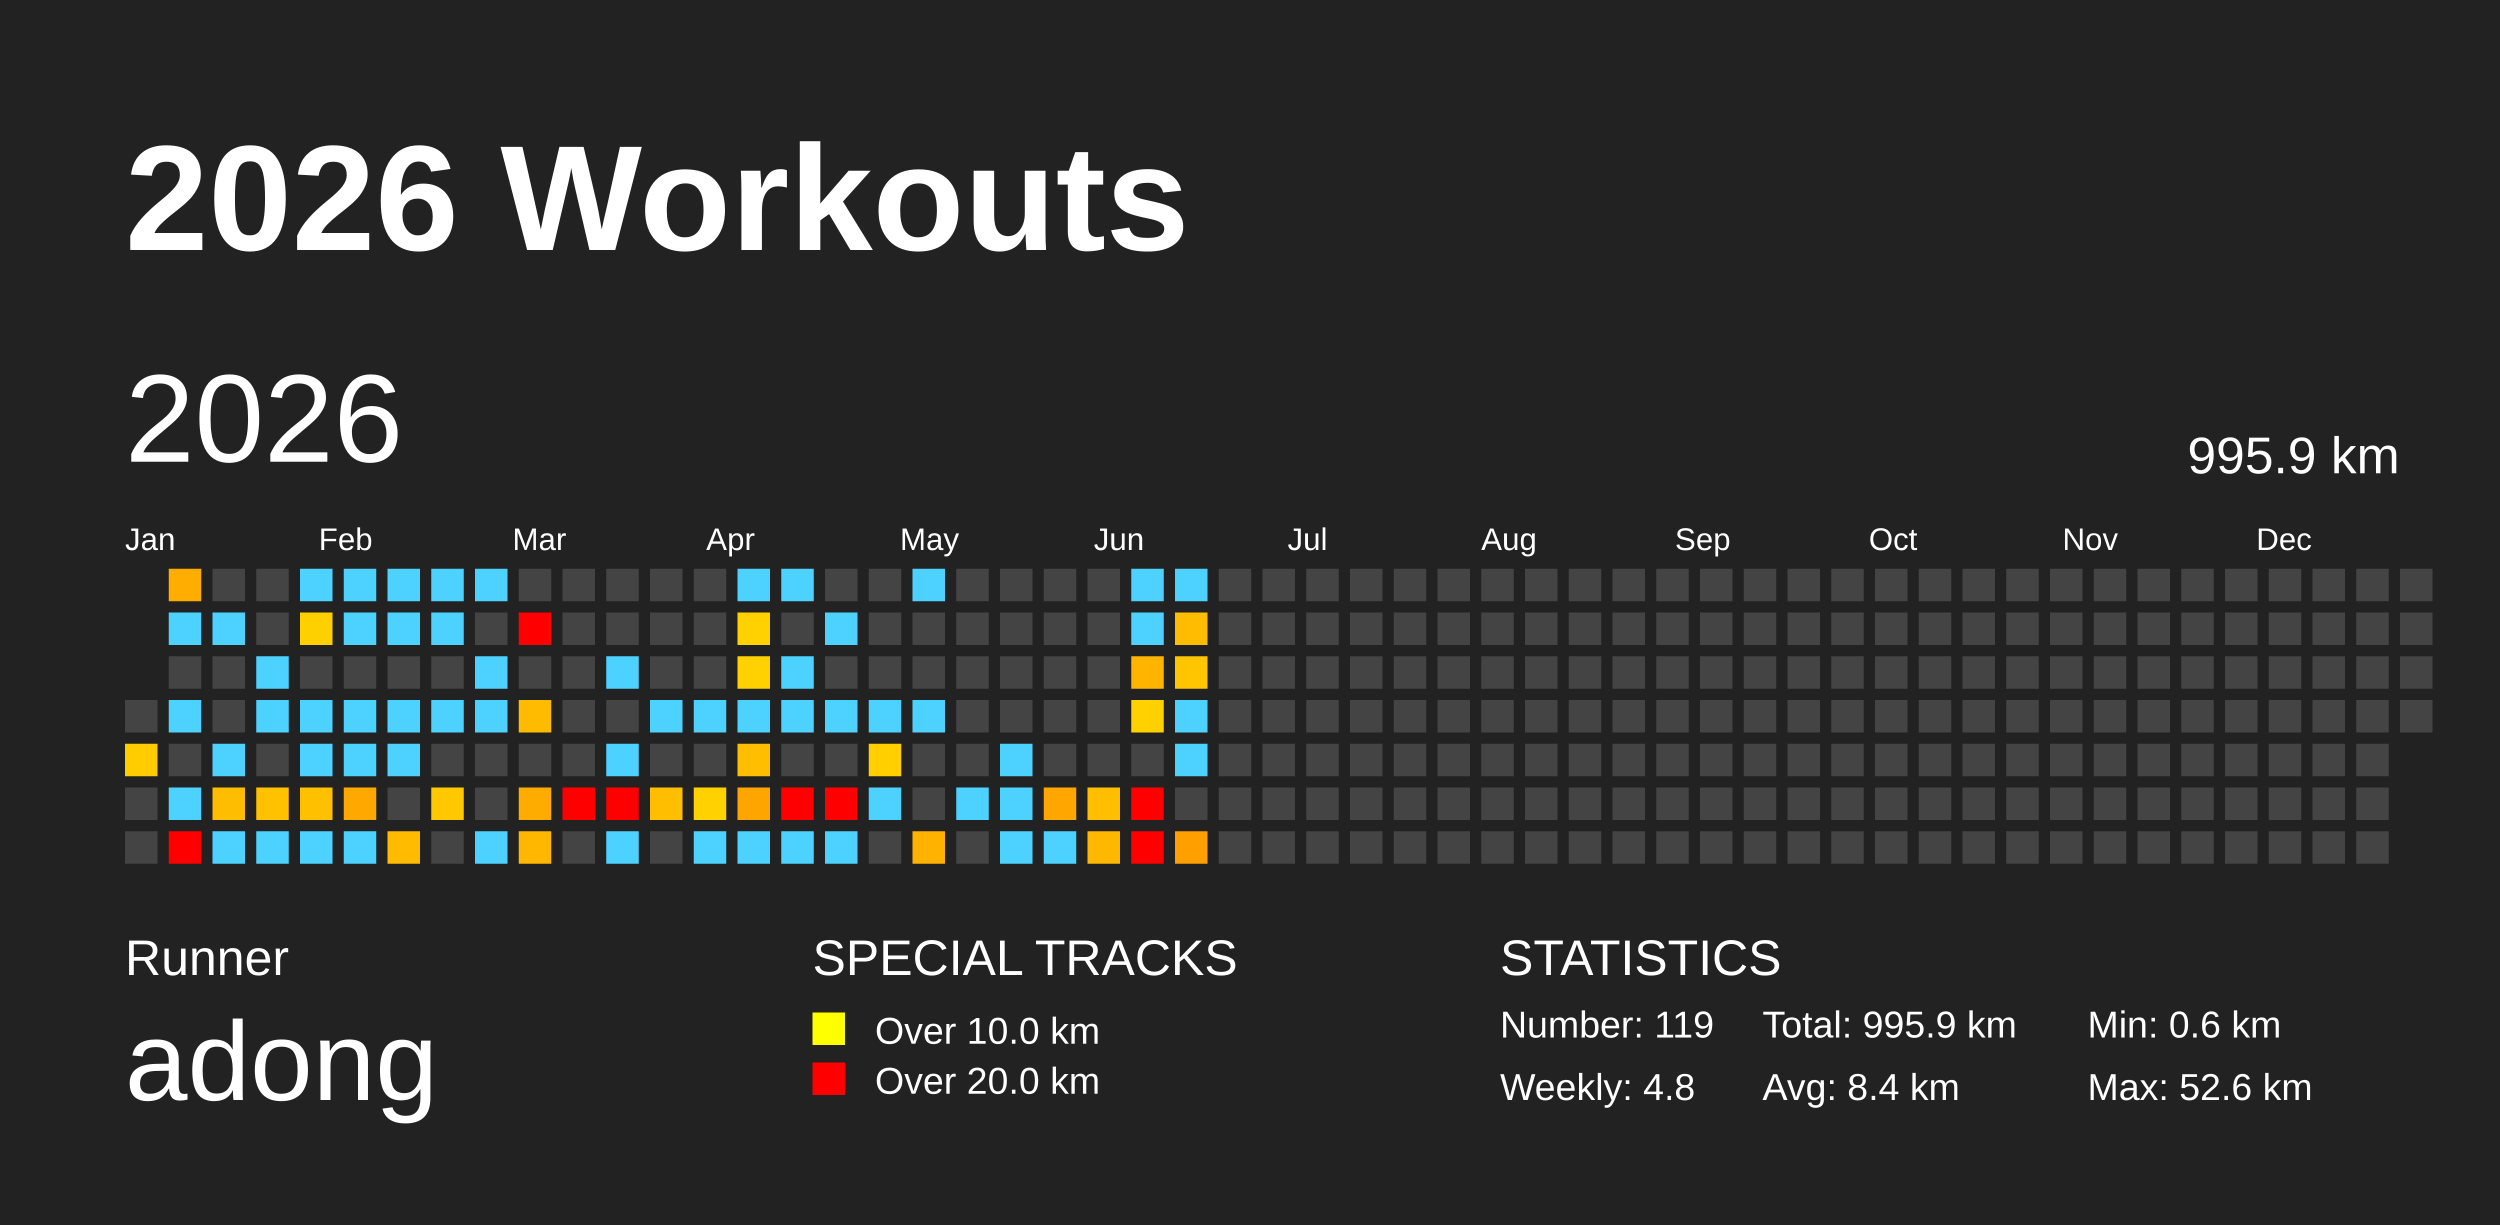
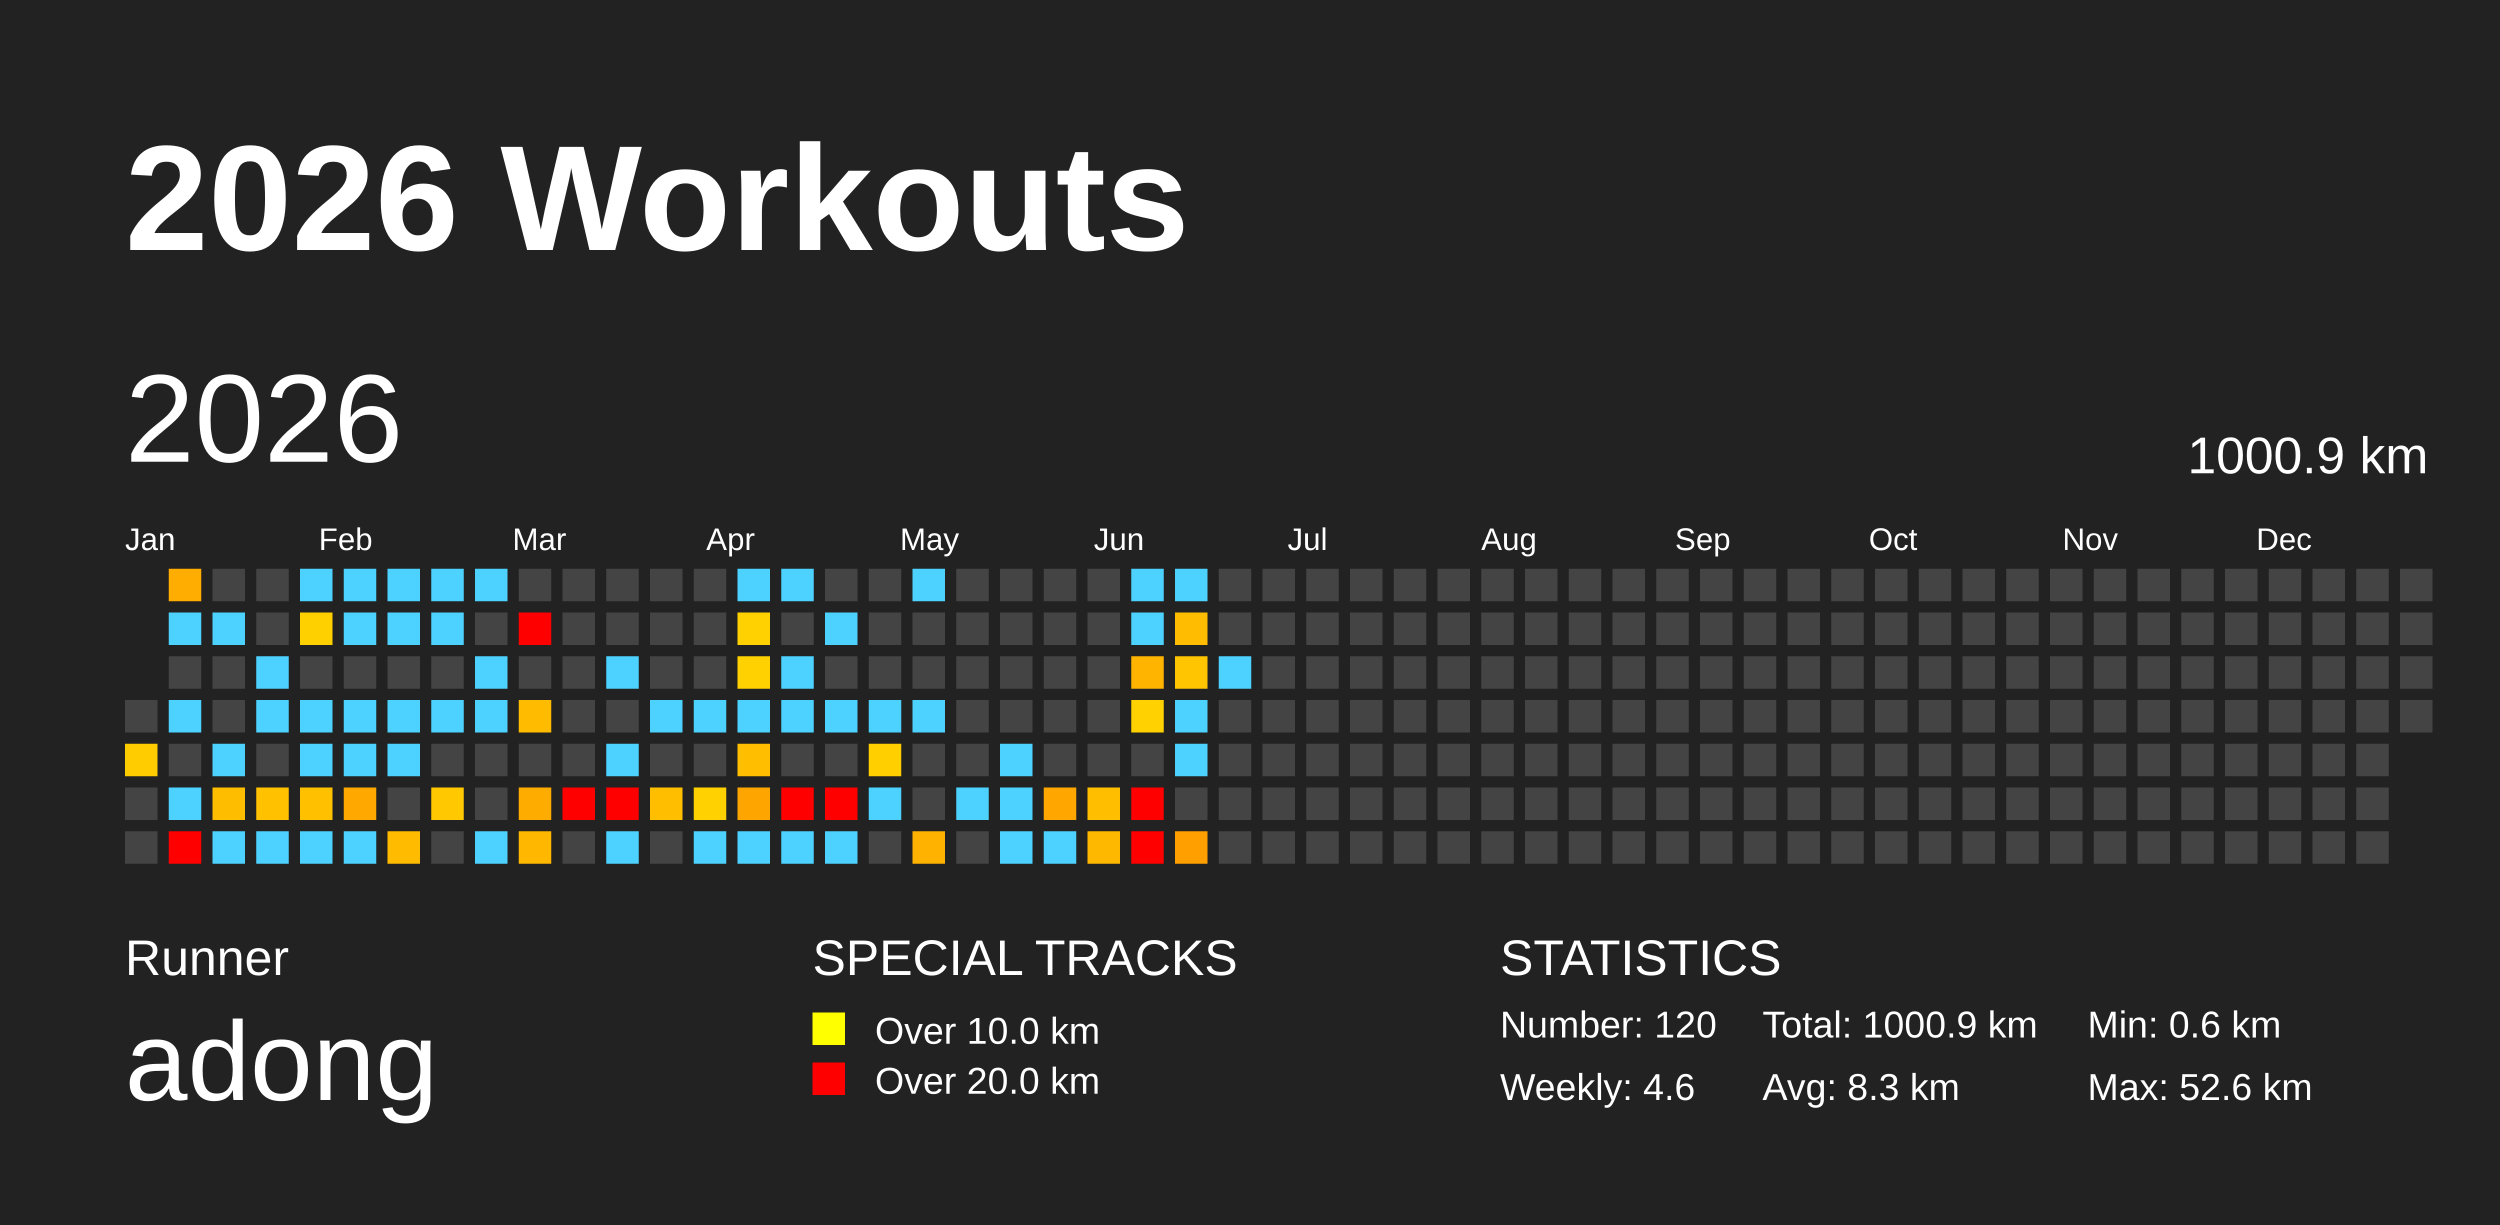
<svg xmlns="http://www.w3.org/2000/svg" baseProfile="full" height="98mm" version="1.1" viewBox="0,0,200,98" width="200mm">
  <defs />
  <rect fill="#222222" height="98" width="200" x="0" y="0" />
  <text fill="#FFFFFF" style="font-size:12px; font-family:Arial; font-weight:bold;" x="10" y="20">2026 Workouts</text>
  <text fill="#FFFFFF" style="font-size:4px; font-family:Arial" x="10" y="78">Runner</text>
  <text fill="#FFFFFF" style="font-size:9px; font-family:Arial" x="10" y="88">adong</text>
  <text fill="#FFFFFF" style="font-size:4px; font-family:Arial" x="65" y="78">SPECIAL TRACKS</text>
  <rect fill="yellow" height="2.6" width="2.6" x="65" y="81" />
  <text fill="#FFFFFF" style="font-size:3px; font-family:Arial" x="70" y="83.5">Over 10.0 km</text>
  <rect fill="red" height="2.6" width="2.6" x="65" y="85" />
  <text fill="#FFFFFF" style="font-size:3px; font-family:Arial" x="70" y="87.5">Over 20.0 km</text>
  <text fill="#FFFFFF" style="font-size:4px; font-family:Arial" x="120" y="78">STATISTICS</text>
-   <text fill="#FFFFFF" style="font-size:3px; font-family:Arial" x="120" y="83">Number: 119</text>
-   <text fill="#FFFFFF" style="font-size:3px; font-family:Arial" x="120" y="88">Weekly: 4.8</text>
-   <text fill="#FFFFFF" style="font-size:3px; font-family:Arial" x="141" y="83">Total: 995.9 km</text>
-   <text fill="#FFFFFF" style="font-size:3px; font-family:Arial" x="141" y="88">Avg: 8.4 km</text>
+   <text fill="#FFFFFF" style="font-size:3px; font-family:Arial" x="120" y="83">Number: 120</text>
+   <text fill="#FFFFFF" style="font-size:3px; font-family:Arial" x="120" y="88">Weekly: 4.6</text>
+   <text fill="#FFFFFF" style="font-size:3px; font-family:Arial" x="141" y="83">Total: 1000.9 km</text>
+   <text fill="#FFFFFF" style="font-size:3px; font-family:Arial" x="141" y="88">Avg: 8.3 km</text>
  <text fill="#FFFFFF" style="font-size:3px; font-family:Arial" x="167" y="83">Min: 0.6 km</text>
  <text fill="#FFFFFF" style="font-size:3px; font-family:Arial" x="167" y="88">Max: 52.6 km</text>
  <text dominant-baseline="hanging" fill="#FFFFFF" style="font-size:10.0px; font-family:Arial;" x="10" y="30">2026</text>
-   <text dominant-baseline="hanging" fill="#FFFFFF" style="font-size:4.125px; font-family:Arial;" x="175" y="35">995.9 km</text>
+   <text dominant-baseline="hanging" fill="#FFFFFF" style="font-size:4.125px; font-family:Arial;" x="175" y="35">1000.9 km</text>
  <text fill="#FFFFFF" style="font-size:2.5px; font-family:Arial" x="10.0" y="44">Jan</text>
  <text fill="#FFFFFF" style="font-size:2.5px; font-family:Arial" x="25.5" y="44">Feb</text>
  <text fill="#FFFFFF" style="font-size:2.5px; font-family:Arial" x="41.0" y="44">Mar</text>
  <text fill="#FFFFFF" style="font-size:2.5px; font-family:Arial" x="56.5" y="44">Apr</text>
  <text fill="#FFFFFF" style="font-size:2.5px; font-family:Arial" x="72.0" y="44">May</text>
  <text fill="#FFFFFF" style="font-size:2.5px; font-family:Arial" x="87.5" y="44">Jun</text>
  <text fill="#FFFFFF" style="font-size:2.5px; font-family:Arial" x="103.0" y="44">Jul</text>
  <text fill="#FFFFFF" style="font-size:2.5px; font-family:Arial" x="118.5" y="44">Aug</text>
  <text fill="#FFFFFF" style="font-size:2.5px; font-family:Arial" x="134.0" y="44">Sep</text>
  <text fill="#FFFFFF" style="font-size:2.5px; font-family:Arial" x="149.5" y="44">Oct</text>
  <text fill="#FFFFFF" style="font-size:2.5px; font-family:Arial" x="165.0" y="44">Nov</text>
  <text fill="#FFFFFF" style="font-size:2.5px; font-family:Arial" x="180.5" y="44">Dec</text>
  <rect fill="#444444" height="2.6" width="2.6" x="10.0" y="56.0" />
  <rect fill="#ffcc00" height="2.6" width="2.6" x="10.0" y="59.5" />
  <rect fill="#444444" height="2.6" width="2.6" x="10.0" y="63.0" />
  <rect fill="#444444" height="2.6" width="2.6" x="10.0" y="66.5" />
  <rect fill="#ffad00" height="2.6" width="2.6" x="13.5" y="45.5" />
  <rect fill="#4dd2ff" height="2.6" width="2.6" x="13.5" y="49.0" />
  <rect fill="#444444" height="2.6" width="2.6" x="13.5" y="52.5" />
  <rect fill="#4dd2ff" height="2.6" width="2.6" x="13.5" y="56.0" />
  <rect fill="#444444" height="2.6" width="2.6" x="13.5" y="59.5" />
  <rect fill="#4dd2ff" height="2.6" width="2.6" x="13.5" y="63.0" />
  <rect fill="red" height="2.6" width="2.6" x="13.5" y="66.5" />
  <rect fill="#444444" height="2.6" width="2.6" x="17.0" y="45.5" />
  <rect fill="#4dd2ff" height="2.6" width="2.6" x="17.0" y="49.0" />
  <rect fill="#444444" height="2.6" width="2.6" x="17.0" y="52.5" />
  <rect fill="#444444" height="2.6" width="2.6" x="17.0" y="56.0" />
  <rect fill="#4dd2ff" height="2.6" width="2.6" x="17.0" y="59.5" />
  <rect fill="#ffbd00" height="2.6" width="2.6" x="17.0" y="63.0" />
  <rect fill="#4dd2ff" height="2.6" width="2.6" x="17.0" y="66.5" />
  <rect fill="#444444" height="2.6" width="2.6" x="20.5" y="45.5" />
  <rect fill="#444444" height="2.6" width="2.6" x="20.5" y="49.0" />
  <rect fill="#4dd2ff" height="2.6" width="2.6" x="20.5" y="52.5" />
  <rect fill="#4dd2ff" height="2.6" width="2.6" x="20.5" y="56.0" />
  <rect fill="#444444" height="2.6" width="2.6" x="20.5" y="59.5" />
  <rect fill="#ffc100" height="2.6" width="2.6" x="20.5" y="63.0" />
  <rect fill="#4dd2ff" height="2.6" width="2.6" x="20.5" y="66.5" />
  <rect fill="#4dd2ff" height="2.6" width="2.6" x="24.0" y="45.5" />
  <rect fill="#ffd000" height="2.6" width="2.6" x="24.0" y="49.0" />
  <rect fill="#444444" height="2.6" width="2.6" x="24.0" y="52.5" />
  <rect fill="#4dd2ff" height="2.6" width="2.6" x="24.0" y="56.0" />
  <rect fill="#4dd2ff" height="2.6" width="2.6" x="24.0" y="59.5" />
  <rect fill="#ffc000" height="2.6" width="2.6" x="24.0" y="63.0" />
  <rect fill="#4dd2ff" height="2.6" width="2.6" x="24.0" y="66.5" />
  <rect fill="#4dd2ff" height="2.6" width="2.6" x="27.5" y="45.5" />
  <rect fill="#4dd2ff" height="2.6" width="2.6" x="27.5" y="49.0" />
  <rect fill="#444444" height="2.6" width="2.6" x="27.5" y="52.5" />
  <rect fill="#4dd2ff" height="2.6" width="2.6" x="27.5" y="56.0" />
  <rect fill="#4dd2ff" height="2.6" width="2.6" x="27.5" y="59.5" />
  <rect fill="#ffa900" height="2.6" width="2.6" x="27.5" y="63.0" />
  <rect fill="#4dd2ff" height="2.6" width="2.6" x="27.5" y="66.5" />
  <rect fill="#4dd2ff" height="2.6" width="2.6" x="31.0" y="45.5" />
  <rect fill="#4dd2ff" height="2.6" width="2.6" x="31.0" y="49.0" />
  <rect fill="#444444" height="2.6" width="2.6" x="31.0" y="52.5" />
  <rect fill="#4dd2ff" height="2.6" width="2.6" x="31.0" y="56.0" />
  <rect fill="#4dd2ff" height="2.6" width="2.6" x="31.0" y="59.5" />
  <rect fill="#444444" height="2.6" width="2.6" x="31.0" y="63.0" />
  <rect fill="#ffbb00" height="2.6" width="2.6" x="31.0" y="66.5" />
  <rect fill="#4dd2ff" height="2.6" width="2.6" x="34.5" y="45.5" />
  <rect fill="#4dd2ff" height="2.6" width="2.6" x="34.5" y="49.0" />
  <rect fill="#444444" height="2.6" width="2.6" x="34.5" y="52.5" />
  <rect fill="#4dd2ff" height="2.6" width="2.6" x="34.5" y="56.0" />
  <rect fill="#444444" height="2.6" width="2.6" x="34.5" y="59.5" />
  <rect fill="#ffc800" height="2.6" width="2.6" x="34.5" y="63.0" />
  <rect fill="#444444" height="2.6" width="2.6" x="34.5" y="66.5" />
  <rect fill="#4dd2ff" height="2.6" width="2.6" x="38.0" y="45.5" />
  <rect fill="#444444" height="2.6" width="2.6" x="38.0" y="49.0" />
  <rect fill="#4dd2ff" height="2.6" width="2.6" x="38.0" y="52.5" />
  <rect fill="#4dd2ff" height="2.6" width="2.6" x="38.0" y="56.0" />
  <rect fill="#444444" height="2.6" width="2.6" x="38.0" y="59.5" />
  <rect fill="#444444" height="2.6" width="2.6" x="38.0" y="63.0" />
  <rect fill="#4dd2ff" height="2.6" width="2.6" x="38.0" y="66.5" />
  <rect fill="#444444" height="2.6" width="2.6" x="41.5" y="45.5" />
  <rect fill="red" height="2.6" width="2.6" x="41.5" y="49.0" />
  <rect fill="#444444" height="2.6" width="2.6" x="41.5" y="52.5" />
  <rect fill="#ffbb00" height="2.6" width="2.6" x="41.5" y="56.0" />
  <rect fill="#444444" height="2.6" width="2.6" x="41.5" y="59.5" />
  <rect fill="#ffac00" height="2.6" width="2.6" x="41.5" y="63.0" />
  <rect fill="#ffb700" height="2.6" width="2.6" x="41.5" y="66.5" />
  <rect fill="#444444" height="2.6" width="2.6" x="45.0" y="45.5" />
  <rect fill="#444444" height="2.6" width="2.6" x="45.0" y="49.0" />
  <rect fill="#444444" height="2.6" width="2.6" x="45.0" y="52.5" />
  <rect fill="#444444" height="2.6" width="2.6" x="45.0" y="56.0" />
  <rect fill="#444444" height="2.6" width="2.6" x="45.0" y="59.5" />
  <rect fill="red" height="2.6" width="2.6" x="45.0" y="63.0" />
  <rect fill="#444444" height="2.6" width="2.6" x="45.0" y="66.5" />
  <rect fill="#444444" height="2.6" width="2.6" x="48.5" y="45.5" />
  <rect fill="#444444" height="2.6" width="2.6" x="48.5" y="49.0" />
  <rect fill="#4dd2ff" height="2.6" width="2.6" x="48.5" y="52.5" />
  <rect fill="#444444" height="2.6" width="2.6" x="48.5" y="56.0" />
  <rect fill="#4dd2ff" height="2.6" width="2.6" x="48.5" y="59.5" />
  <rect fill="red" height="2.6" width="2.6" x="48.5" y="63.0" />
  <rect fill="#4dd2ff" height="2.6" width="2.6" x="48.5" y="66.5" />
  <rect fill="#444444" height="2.6" width="2.6" x="52.0" y="45.5" />
  <rect fill="#444444" height="2.6" width="2.6" x="52.0" y="49.0" />
  <rect fill="#444444" height="2.6" width="2.6" x="52.0" y="52.5" />
  <rect fill="#4dd2ff" height="2.6" width="2.6" x="52.0" y="56.0" />
  <rect fill="#444444" height="2.6" width="2.6" x="52.0" y="59.5" />
  <rect fill="#ffbf00" height="2.6" width="2.6" x="52.0" y="63.0" />
  <rect fill="#444444" height="2.6" width="2.6" x="52.0" y="66.5" />
  <rect fill="#444444" height="2.6" width="2.6" x="55.5" y="45.5" />
  <rect fill="#444444" height="2.6" width="2.6" x="55.5" y="49.0" />
  <rect fill="#444444" height="2.6" width="2.6" x="55.5" y="52.5" />
  <rect fill="#4dd2ff" height="2.6" width="2.6" x="55.5" y="56.0" />
  <rect fill="#444444" height="2.6" width="2.6" x="55.5" y="59.5" />
  <rect fill="#ffd100" height="2.6" width="2.6" x="55.5" y="63.0" />
  <rect fill="#4dd2ff" height="2.6" width="2.6" x="55.5" y="66.5" />
  <rect fill="#4dd2ff" height="2.6" width="2.6" x="59.0" y="45.5" />
  <rect fill="#ffd100" height="2.6" width="2.6" x="59.0" y="49.0" />
  <rect fill="#ffd100" height="2.6" width="2.6" x="59.0" y="52.5" />
  <rect fill="#4dd2ff" height="2.6" width="2.6" x="59.0" y="56.0" />
  <rect fill="#ffbe00" height="2.6" width="2.6" x="59.0" y="59.5" />
  <rect fill="#ffa500" height="2.6" width="2.6" x="59.0" y="63.0" />
  <rect fill="#4dd2ff" height="2.6" width="2.6" x="59.0" y="66.5" />
  <rect fill="#4dd2ff" height="2.6" width="2.6" x="62.5" y="45.5" />
  <rect fill="#444444" height="2.6" width="2.6" x="62.5" y="49.0" />
  <rect fill="#4dd2ff" height="2.6" width="2.6" x="62.5" y="52.5" />
  <rect fill="#4dd2ff" height="2.6" width="2.6" x="62.5" y="56.0" />
  <rect fill="#444444" height="2.6" width="2.6" x="62.5" y="59.5" />
  <rect fill="red" height="2.6" width="2.6" x="62.5" y="63.0" />
  <rect fill="#4dd2ff" height="2.6" width="2.6" x="62.5" y="66.5" />
  <rect fill="#444444" height="2.6" width="2.6" x="66.0" y="45.5" />
  <rect fill="#4dd2ff" height="2.6" width="2.6" x="66.0" y="49.0" />
  <rect fill="#444444" height="2.6" width="2.6" x="66.0" y="52.5" />
  <rect fill="#4dd2ff" height="2.6" width="2.6" x="66.0" y="56.0" />
  <rect fill="#444444" height="2.6" width="2.6" x="66.0" y="59.5" />
  <rect fill="red" height="2.6" width="2.6" x="66.0" y="63.0" />
  <rect fill="#4dd2ff" height="2.6" width="2.6" x="66.0" y="66.5" />
  <rect fill="#444444" height="2.6" width="2.6" x="69.5" y="45.5" />
  <rect fill="#444444" height="2.6" width="2.6" x="69.5" y="49.0" />
  <rect fill="#444444" height="2.6" width="2.6" x="69.5" y="52.5" />
  <rect fill="#4dd2ff" height="2.6" width="2.6" x="69.5" y="56.0" />
  <rect fill="#ffcf00" height="2.6" width="2.6" x="69.5" y="59.5" />
  <rect fill="#4dd2ff" height="2.6" width="2.6" x="69.5" y="63.0" />
  <rect fill="#444444" height="2.6" width="2.6" x="69.5" y="66.5" />
  <rect fill="#4dd2ff" height="2.6" width="2.6" x="73.0" y="45.5" />
  <rect fill="#444444" height="2.6" width="2.6" x="73.0" y="49.0" />
  <rect fill="#444444" height="2.6" width="2.6" x="73.0" y="52.5" />
  <rect fill="#4dd2ff" height="2.6" width="2.6" x="73.0" y="56.0" />
  <rect fill="#444444" height="2.6" width="2.6" x="73.0" y="59.5" />
  <rect fill="#444444" height="2.6" width="2.6" x="73.0" y="63.0" />
  <rect fill="#ffb200" height="2.6" width="2.6" x="73.0" y="66.5" />
  <rect fill="#444444" height="2.6" width="2.6" x="76.5" y="45.5" />
  <rect fill="#444444" height="2.6" width="2.6" x="76.5" y="49.0" />
  <rect fill="#444444" height="2.6" width="2.6" x="76.5" y="52.5" />
  <rect fill="#444444" height="2.6" width="2.6" x="76.5" y="56.0" />
  <rect fill="#444444" height="2.6" width="2.6" x="76.5" y="59.5" />
  <rect fill="#4dd2ff" height="2.6" width="2.6" x="76.5" y="63.0" />
  <rect fill="#444444" height="2.6" width="2.6" x="76.5" y="66.5" />
  <rect fill="#444444" height="2.6" width="2.6" x="80.0" y="45.5" />
  <rect fill="#444444" height="2.6" width="2.6" x="80.0" y="49.0" />
  <rect fill="#444444" height="2.6" width="2.6" x="80.0" y="52.5" />
  <rect fill="#444444" height="2.6" width="2.6" x="80.0" y="56.0" />
  <rect fill="#4dd2ff" height="2.6" width="2.6" x="80.0" y="59.5" />
  <rect fill="#4dd2ff" height="2.6" width="2.6" x="80.0" y="63.0" />
  <rect fill="#4dd2ff" height="2.6" width="2.6" x="80.0" y="66.5" />
  <rect fill="#444444" height="2.6" width="2.6" x="83.5" y="45.5" />
  <rect fill="#444444" height="2.6" width="2.6" x="83.5" y="49.0" />
  <rect fill="#444444" height="2.6" width="2.6" x="83.5" y="52.5" />
  <rect fill="#444444" height="2.6" width="2.6" x="83.5" y="56.0" />
  <rect fill="#444444" height="2.6" width="2.6" x="83.5" y="59.5" />
  <rect fill="#ffa600" height="2.6" width="2.6" x="83.5" y="63.0" />
  <rect fill="#4dd2ff" height="2.6" width="2.6" x="83.5" y="66.5" />
  <rect fill="#444444" height="2.6" width="2.6" x="87.0" y="45.5" />
  <rect fill="#444444" height="2.6" width="2.6" x="87.0" y="49.0" />
  <rect fill="#444444" height="2.6" width="2.6" x="87.0" y="52.5" />
  <rect fill="#444444" height="2.6" width="2.6" x="87.0" y="56.0" />
  <rect fill="#444444" height="2.6" width="2.6" x="87.0" y="59.5" />
  <rect fill="#ffbf00" height="2.6" width="2.6" x="87.0" y="63.0" />
  <rect fill="#ffb800" height="2.6" width="2.6" x="87.0" y="66.5" />
  <rect fill="#4dd2ff" height="2.6" width="2.6" x="90.5" y="45.5" />
  <rect fill="#4dd2ff" height="2.6" width="2.6" x="90.5" y="49.0" />
  <rect fill="#ffb500" height="2.6" width="2.6" x="90.5" y="52.5" />
  <rect fill="#ffd100" height="2.6" width="2.6" x="90.5" y="56.0" />
  <rect fill="#444444" height="2.6" width="2.6" x="90.5" y="59.5" />
  <rect fill="red" height="2.6" width="2.6" x="90.5" y="63.0" />
  <rect fill="red" height="2.6" width="2.6" x="90.5" y="66.5" />
  <rect fill="#4dd2ff" height="2.6" width="2.6" x="94.0" y="45.5" />
  <rect fill="#ffbc00" height="2.6" width="2.6" x="94.0" y="49.0" />
  <rect fill="#ffc500" height="2.6" width="2.6" x="94.0" y="52.5" />
  <rect fill="#4dd2ff" height="2.6" width="2.6" x="94.0" y="56.0" />
  <rect fill="#4dd2ff" height="2.6" width="2.6" x="94.0" y="59.5" />
  <rect fill="#444444" height="2.6" width="2.6" x="94.0" y="63.0" />
  <rect fill="#ffa000" height="2.6" width="2.6" x="94.0" y="66.5" />
  <rect fill="#444444" height="2.6" width="2.6" x="97.5" y="45.5" />
  <rect fill="#444444" height="2.6" width="2.6" x="97.5" y="49.0" />
-   <rect fill="#444444" height="2.6" width="2.6" x="97.5" y="52.5" />
+   <rect fill="#4dd2ff" height="2.6" width="2.6" x="97.5" y="52.5" />
  <rect fill="#444444" height="2.6" width="2.6" x="97.5" y="56.0" />
  <rect fill="#444444" height="2.6" width="2.6" x="97.5" y="59.5" />
  <rect fill="#444444" height="2.6" width="2.6" x="97.5" y="63.0" />
  <rect fill="#444444" height="2.6" width="2.6" x="97.5" y="66.5" />
  <rect fill="#444444" height="2.6" width="2.6" x="101.0" y="45.5" />
  <rect fill="#444444" height="2.6" width="2.6" x="101.0" y="49.0" />
  <rect fill="#444444" height="2.6" width="2.6" x="101.0" y="52.5" />
  <rect fill="#444444" height="2.6" width="2.6" x="101.0" y="56.0" />
  <rect fill="#444444" height="2.6" width="2.6" x="101.0" y="59.5" />
  <rect fill="#444444" height="2.6" width="2.6" x="101.0" y="63.0" />
  <rect fill="#444444" height="2.6" width="2.6" x="101.0" y="66.5" />
  <rect fill="#444444" height="2.6" width="2.6" x="104.5" y="45.5" />
  <rect fill="#444444" height="2.6" width="2.6" x="104.5" y="49.0" />
  <rect fill="#444444" height="2.6" width="2.6" x="104.5" y="52.5" />
  <rect fill="#444444" height="2.6" width="2.6" x="104.5" y="56.0" />
  <rect fill="#444444" height="2.6" width="2.6" x="104.5" y="59.5" />
  <rect fill="#444444" height="2.6" width="2.6" x="104.5" y="63.0" />
  <rect fill="#444444" height="2.6" width="2.6" x="104.5" y="66.5" />
  <rect fill="#444444" height="2.6" width="2.6" x="108.0" y="45.5" />
  <rect fill="#444444" height="2.6" width="2.6" x="108.0" y="49.0" />
  <rect fill="#444444" height="2.6" width="2.6" x="108.0" y="52.5" />
  <rect fill="#444444" height="2.6" width="2.6" x="108.0" y="56.0" />
  <rect fill="#444444" height="2.6" width="2.6" x="108.0" y="59.5" />
  <rect fill="#444444" height="2.6" width="2.6" x="108.0" y="63.0" />
  <rect fill="#444444" height="2.6" width="2.6" x="108.0" y="66.5" />
  <rect fill="#444444" height="2.6" width="2.6" x="111.5" y="45.5" />
  <rect fill="#444444" height="2.6" width="2.6" x="111.5" y="49.0" />
  <rect fill="#444444" height="2.6" width="2.6" x="111.5" y="52.5" />
  <rect fill="#444444" height="2.6" width="2.6" x="111.5" y="56.0" />
  <rect fill="#444444" height="2.6" width="2.6" x="111.5" y="59.5" />
  <rect fill="#444444" height="2.6" width="2.6" x="111.5" y="63.0" />
  <rect fill="#444444" height="2.6" width="2.6" x="111.5" y="66.5" />
  <rect fill="#444444" height="2.6" width="2.6" x="115.0" y="45.5" />
  <rect fill="#444444" height="2.6" width="2.6" x="115.0" y="49.0" />
  <rect fill="#444444" height="2.6" width="2.6" x="115.0" y="52.5" />
  <rect fill="#444444" height="2.6" width="2.6" x="115.0" y="56.0" />
  <rect fill="#444444" height="2.6" width="2.6" x="115.0" y="59.5" />
  <rect fill="#444444" height="2.6" width="2.6" x="115.0" y="63.0" />
  <rect fill="#444444" height="2.6" width="2.6" x="115.0" y="66.5" />
  <rect fill="#444444" height="2.6" width="2.6" x="118.5" y="45.5" />
  <rect fill="#444444" height="2.6" width="2.6" x="118.5" y="49.0" />
  <rect fill="#444444" height="2.6" width="2.6" x="118.5" y="52.5" />
  <rect fill="#444444" height="2.6" width="2.6" x="118.5" y="56.0" />
  <rect fill="#444444" height="2.6" width="2.6" x="118.5" y="59.5" />
  <rect fill="#444444" height="2.6" width="2.6" x="118.5" y="63.0" />
  <rect fill="#444444" height="2.6" width="2.6" x="118.5" y="66.5" />
  <rect fill="#444444" height="2.6" width="2.6" x="122.0" y="45.5" />
  <rect fill="#444444" height="2.6" width="2.6" x="122.0" y="49.0" />
  <rect fill="#444444" height="2.6" width="2.6" x="122.0" y="52.5" />
  <rect fill="#444444" height="2.6" width="2.6" x="122.0" y="56.0" />
  <rect fill="#444444" height="2.6" width="2.6" x="122.0" y="59.5" />
  <rect fill="#444444" height="2.6" width="2.6" x="122.0" y="63.0" />
  <rect fill="#444444" height="2.6" width="2.6" x="122.0" y="66.5" />
  <rect fill="#444444" height="2.6" width="2.6" x="125.5" y="45.5" />
  <rect fill="#444444" height="2.6" width="2.6" x="125.5" y="49.0" />
  <rect fill="#444444" height="2.6" width="2.6" x="125.5" y="52.5" />
  <rect fill="#444444" height="2.6" width="2.6" x="125.5" y="56.0" />
  <rect fill="#444444" height="2.6" width="2.6" x="125.5" y="59.5" />
  <rect fill="#444444" height="2.6" width="2.6" x="125.5" y="63.0" />
  <rect fill="#444444" height="2.6" width="2.6" x="125.5" y="66.5" />
  <rect fill="#444444" height="2.6" width="2.6" x="129.0" y="45.5" />
  <rect fill="#444444" height="2.6" width="2.6" x="129.0" y="49.0" />
  <rect fill="#444444" height="2.6" width="2.6" x="129.0" y="52.5" />
  <rect fill="#444444" height="2.6" width="2.6" x="129.0" y="56.0" />
  <rect fill="#444444" height="2.6" width="2.6" x="129.0" y="59.5" />
  <rect fill="#444444" height="2.6" width="2.6" x="129.0" y="63.0" />
  <rect fill="#444444" height="2.6" width="2.6" x="129.0" y="66.5" />
  <rect fill="#444444" height="2.6" width="2.6" x="132.5" y="45.5" />
  <rect fill="#444444" height="2.6" width="2.6" x="132.5" y="49.0" />
  <rect fill="#444444" height="2.6" width="2.6" x="132.5" y="52.5" />
  <rect fill="#444444" height="2.6" width="2.6" x="132.5" y="56.0" />
  <rect fill="#444444" height="2.6" width="2.6" x="132.5" y="59.5" />
  <rect fill="#444444" height="2.6" width="2.6" x="132.5" y="63.0" />
  <rect fill="#444444" height="2.6" width="2.6" x="132.5" y="66.5" />
  <rect fill="#444444" height="2.6" width="2.6" x="136.0" y="45.5" />
  <rect fill="#444444" height="2.6" width="2.6" x="136.0" y="49.0" />
  <rect fill="#444444" height="2.6" width="2.6" x="136.0" y="52.5" />
  <rect fill="#444444" height="2.6" width="2.6" x="136.0" y="56.0" />
  <rect fill="#444444" height="2.6" width="2.6" x="136.0" y="59.5" />
  <rect fill="#444444" height="2.6" width="2.6" x="136.0" y="63.0" />
  <rect fill="#444444" height="2.6" width="2.6" x="136.0" y="66.5" />
  <rect fill="#444444" height="2.6" width="2.6" x="139.5" y="45.5" />
  <rect fill="#444444" height="2.6" width="2.6" x="139.5" y="49.0" />
  <rect fill="#444444" height="2.6" width="2.6" x="139.5" y="52.5" />
  <rect fill="#444444" height="2.6" width="2.6" x="139.5" y="56.0" />
  <rect fill="#444444" height="2.6" width="2.6" x="139.5" y="59.5" />
  <rect fill="#444444" height="2.6" width="2.6" x="139.5" y="63.0" />
  <rect fill="#444444" height="2.6" width="2.6" x="139.5" y="66.5" />
  <rect fill="#444444" height="2.6" width="2.6" x="143.0" y="45.5" />
  <rect fill="#444444" height="2.6" width="2.6" x="143.0" y="49.0" />
  <rect fill="#444444" height="2.6" width="2.6" x="143.0" y="52.5" />
  <rect fill="#444444" height="2.6" width="2.6" x="143.0" y="56.0" />
  <rect fill="#444444" height="2.6" width="2.6" x="143.0" y="59.5" />
  <rect fill="#444444" height="2.6" width="2.6" x="143.0" y="63.0" />
  <rect fill="#444444" height="2.6" width="2.6" x="143.0" y="66.5" />
  <rect fill="#444444" height="2.6" width="2.6" x="146.5" y="45.5" />
  <rect fill="#444444" height="2.6" width="2.6" x="146.5" y="49.0" />
  <rect fill="#444444" height="2.6" width="2.6" x="146.5" y="52.5" />
  <rect fill="#444444" height="2.6" width="2.6" x="146.5" y="56.0" />
  <rect fill="#444444" height="2.6" width="2.6" x="146.5" y="59.5" />
  <rect fill="#444444" height="2.6" width="2.6" x="146.5" y="63.0" />
  <rect fill="#444444" height="2.6" width="2.6" x="146.5" y="66.5" />
  <rect fill="#444444" height="2.6" width="2.6" x="150.0" y="45.5" />
  <rect fill="#444444" height="2.6" width="2.6" x="150.0" y="49.0" />
  <rect fill="#444444" height="2.6" width="2.6" x="150.0" y="52.5" />
  <rect fill="#444444" height="2.6" width="2.6" x="150.0" y="56.0" />
  <rect fill="#444444" height="2.6" width="2.6" x="150.0" y="59.5" />
  <rect fill="#444444" height="2.6" width="2.6" x="150.0" y="63.0" />
  <rect fill="#444444" height="2.6" width="2.6" x="150.0" y="66.5" />
  <rect fill="#444444" height="2.6" width="2.6" x="153.5" y="45.5" />
  <rect fill="#444444" height="2.6" width="2.6" x="153.5" y="49.0" />
  <rect fill="#444444" height="2.6" width="2.6" x="153.5" y="52.5" />
  <rect fill="#444444" height="2.6" width="2.6" x="153.5" y="56.0" />
  <rect fill="#444444" height="2.6" width="2.6" x="153.5" y="59.5" />
  <rect fill="#444444" height="2.6" width="2.6" x="153.5" y="63.0" />
  <rect fill="#444444" height="2.6" width="2.6" x="153.5" y="66.5" />
  <rect fill="#444444" height="2.6" width="2.6" x="157.0" y="45.5" />
  <rect fill="#444444" height="2.6" width="2.6" x="157.0" y="49.0" />
  <rect fill="#444444" height="2.6" width="2.6" x="157.0" y="52.5" />
  <rect fill="#444444" height="2.6" width="2.6" x="157.0" y="56.0" />
  <rect fill="#444444" height="2.6" width="2.6" x="157.0" y="59.5" />
  <rect fill="#444444" height="2.6" width="2.6" x="157.0" y="63.0" />
  <rect fill="#444444" height="2.6" width="2.6" x="157.0" y="66.5" />
  <rect fill="#444444" height="2.6" width="2.6" x="160.5" y="45.5" />
  <rect fill="#444444" height="2.6" width="2.6" x="160.5" y="49.0" />
  <rect fill="#444444" height="2.6" width="2.6" x="160.5" y="52.5" />
  <rect fill="#444444" height="2.6" width="2.6" x="160.5" y="56.0" />
  <rect fill="#444444" height="2.6" width="2.6" x="160.5" y="59.5" />
  <rect fill="#444444" height="2.6" width="2.6" x="160.5" y="63.0" />
  <rect fill="#444444" height="2.6" width="2.6" x="160.5" y="66.5" />
  <rect fill="#444444" height="2.6" width="2.6" x="164.0" y="45.5" />
  <rect fill="#444444" height="2.6" width="2.6" x="164.0" y="49.0" />
  <rect fill="#444444" height="2.6" width="2.6" x="164.0" y="52.5" />
  <rect fill="#444444" height="2.6" width="2.6" x="164.0" y="56.0" />
  <rect fill="#444444" height="2.6" width="2.6" x="164.0" y="59.5" />
  <rect fill="#444444" height="2.6" width="2.6" x="164.0" y="63.0" />
  <rect fill="#444444" height="2.6" width="2.6" x="164.0" y="66.5" />
  <rect fill="#444444" height="2.6" width="2.6" x="167.5" y="45.5" />
  <rect fill="#444444" height="2.6" width="2.6" x="167.5" y="49.0" />
  <rect fill="#444444" height="2.6" width="2.6" x="167.5" y="52.5" />
  <rect fill="#444444" height="2.6" width="2.6" x="167.5" y="56.0" />
  <rect fill="#444444" height="2.6" width="2.6" x="167.5" y="59.5" />
  <rect fill="#444444" height="2.6" width="2.6" x="167.5" y="63.0" />
  <rect fill="#444444" height="2.6" width="2.6" x="167.5" y="66.5" />
  <rect fill="#444444" height="2.6" width="2.6" x="171.0" y="45.5" />
  <rect fill="#444444" height="2.6" width="2.6" x="171.0" y="49.0" />
  <rect fill="#444444" height="2.6" width="2.6" x="171.0" y="52.5" />
  <rect fill="#444444" height="2.6" width="2.6" x="171.0" y="56.0" />
  <rect fill="#444444" height="2.6" width="2.6" x="171.0" y="59.5" />
  <rect fill="#444444" height="2.6" width="2.6" x="171.0" y="63.0" />
  <rect fill="#444444" height="2.6" width="2.6" x="171.0" y="66.5" />
  <rect fill="#444444" height="2.6" width="2.6" x="174.5" y="45.5" />
  <rect fill="#444444" height="2.6" width="2.6" x="174.5" y="49.0" />
  <rect fill="#444444" height="2.6" width="2.6" x="174.5" y="52.5" />
  <rect fill="#444444" height="2.6" width="2.6" x="174.5" y="56.0" />
  <rect fill="#444444" height="2.6" width="2.6" x="174.5" y="59.5" />
  <rect fill="#444444" height="2.6" width="2.6" x="174.5" y="63.0" />
  <rect fill="#444444" height="2.6" width="2.6" x="174.5" y="66.5" />
  <rect fill="#444444" height="2.6" width="2.6" x="178.0" y="45.5" />
  <rect fill="#444444" height="2.6" width="2.6" x="178.0" y="49.0" />
  <rect fill="#444444" height="2.6" width="2.6" x="178.0" y="52.5" />
  <rect fill="#444444" height="2.6" width="2.6" x="178.0" y="56.0" />
  <rect fill="#444444" height="2.6" width="2.6" x="178.0" y="59.5" />
  <rect fill="#444444" height="2.6" width="2.6" x="178.0" y="63.0" />
  <rect fill="#444444" height="2.6" width="2.6" x="178.0" y="66.5" />
  <rect fill="#444444" height="2.6" width="2.6" x="181.5" y="45.5" />
  <rect fill="#444444" height="2.6" width="2.6" x="181.5" y="49.0" />
  <rect fill="#444444" height="2.6" width="2.6" x="181.5" y="52.5" />
  <rect fill="#444444" height="2.6" width="2.6" x="181.5" y="56.0" />
  <rect fill="#444444" height="2.6" width="2.6" x="181.5" y="59.5" />
  <rect fill="#444444" height="2.6" width="2.6" x="181.5" y="63.0" />
  <rect fill="#444444" height="2.6" width="2.6" x="181.5" y="66.5" />
  <rect fill="#444444" height="2.6" width="2.6" x="185.0" y="45.5" />
  <rect fill="#444444" height="2.6" width="2.6" x="185.0" y="49.0" />
  <rect fill="#444444" height="2.6" width="2.6" x="185.0" y="52.5" />
  <rect fill="#444444" height="2.6" width="2.6" x="185.0" y="56.0" />
  <rect fill="#444444" height="2.6" width="2.6" x="185.0" y="59.5" />
  <rect fill="#444444" height="2.6" width="2.6" x="185.0" y="63.0" />
  <rect fill="#444444" height="2.6" width="2.6" x="185.0" y="66.5" />
  <rect fill="#444444" height="2.6" width="2.6" x="188.5" y="45.5" />
  <rect fill="#444444" height="2.6" width="2.6" x="188.5" y="49.0" />
  <rect fill="#444444" height="2.6" width="2.6" x="188.5" y="52.5" />
  <rect fill="#444444" height="2.6" width="2.6" x="188.5" y="56.0" />
  <rect fill="#444444" height="2.6" width="2.6" x="188.5" y="59.5" />
  <rect fill="#444444" height="2.6" width="2.6" x="188.5" y="63.0" />
  <rect fill="#444444" height="2.6" width="2.6" x="188.5" y="66.5" />
  <rect fill="#444444" height="2.6" width="2.6" x="192.0" y="45.5" />
  <rect fill="#444444" height="2.6" width="2.6" x="192.0" y="49.0" />
  <rect fill="#444444" height="2.6" width="2.6" x="192.0" y="52.5" />
  <rect fill="#444444" height="2.6" width="2.6" x="192.0" y="56.0" />
</svg>
